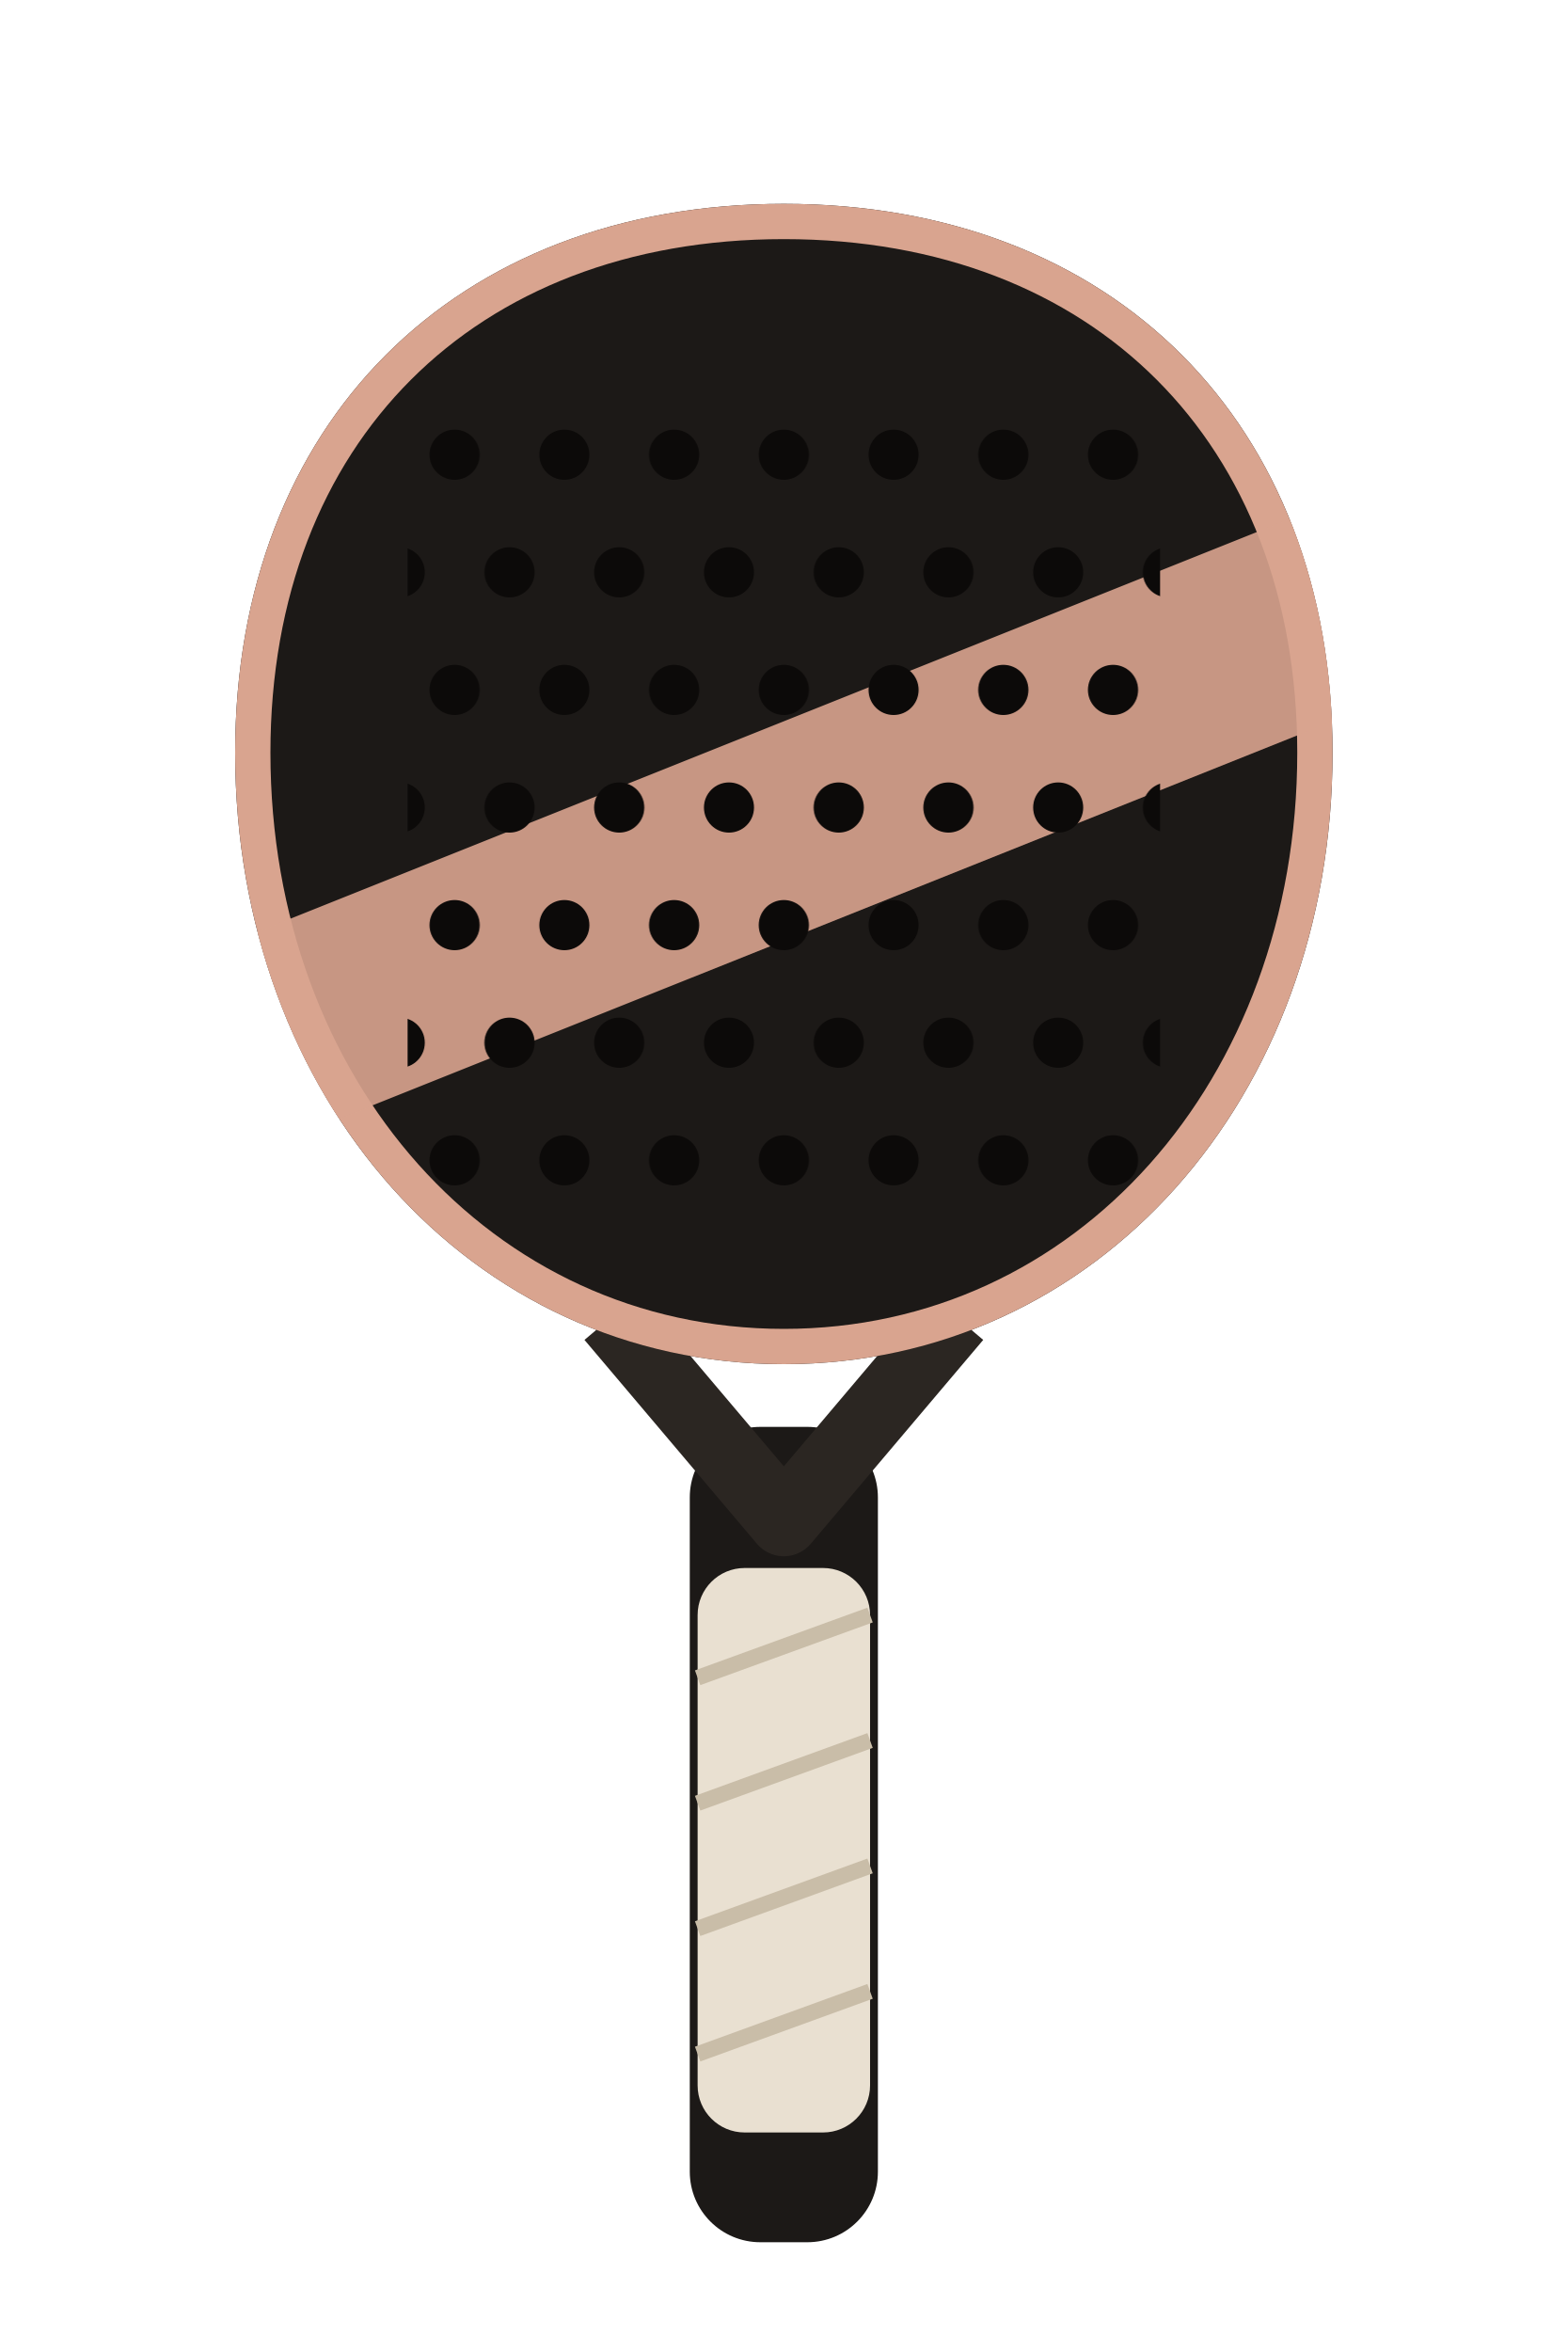
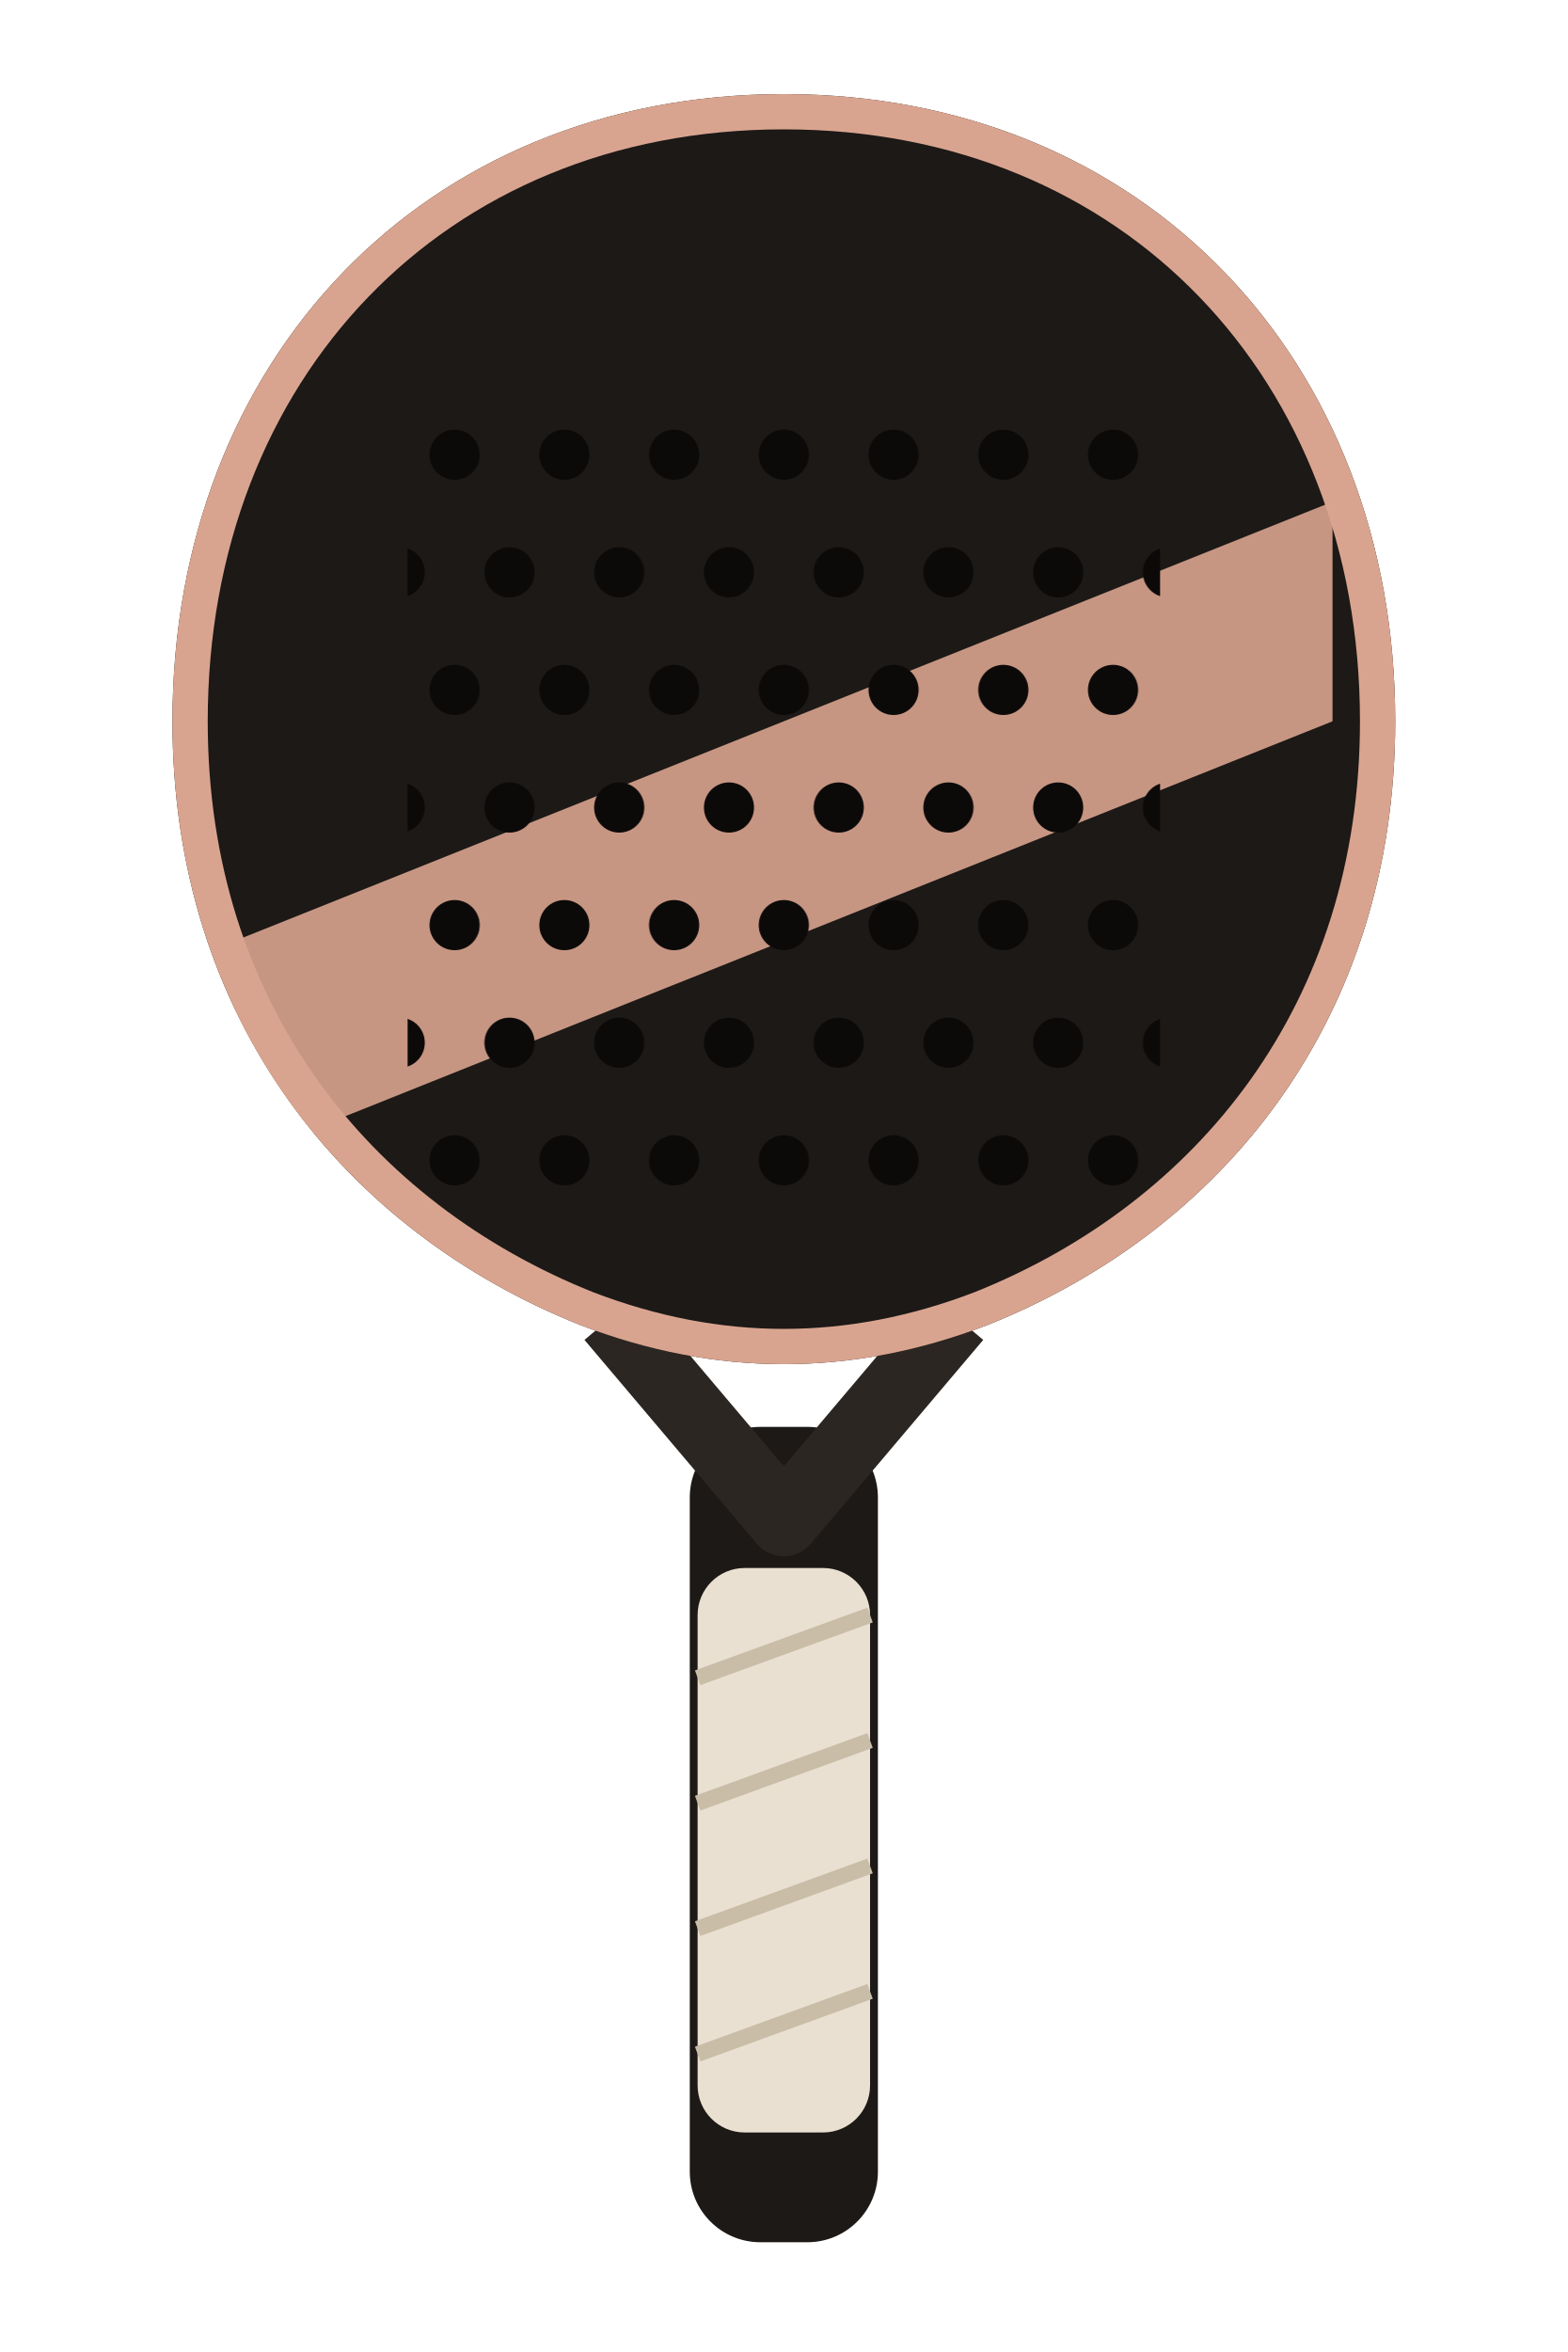
<svg xmlns="http://www.w3.org/2000/svg" viewBox="0 0 200 300">
  <defs>
    <clipPath id="c">
-       <path d="M100 26c42 0 70 28 70 70 0 44-30 78-70 78s-70-34-70-78c0-42 28-70 70-70z" />
+       <path d="M100 12C146 12 178 46 178 92C178 130 156 157 126 169Q113 174 100 174Q87 174 74 169C44 157 22 130 22 92C22 46 54 12 100 12Z" />
    </clipPath>
    <pattern id="h" width="14" height="30" patternUnits="userSpaceOnUse" x="51" y="51">
      <circle cx="7" cy="7" r="3.2" fill="#0c0a09" />
      <circle cx="14" cy="22" r="3.2" fill="#0c0a09" />
      <circle cx="0" cy="22" r="3.2" fill="#0c0a09" />
    </pattern>
  </defs>
  <rect x="88" y="182" width="24" height="104" rx="9" fill="#1c1917" />
  <rect x="89" y="200" width="22" height="72" rx="6" fill="#e9e0d1" />
  <path d="M89 214l22-8M89 230l22-8M89 246l22-8M89 262l22-8" stroke="#c9bda8" stroke-width="2" />
  <path d="M78 168l22 26 22-26" fill="none" stroke="#2b2622" stroke-width="9" stroke-linejoin="round" />
-   <path d="M100 26c42 0 70 28 70 70 0 44-30 78-70 78s-70-34-70-78c0-42 28-70 70-70z" fill="#1c1917" />
+   <path d="M100 12C146 12 178 46 178 92C178 130 156 157 126 169Q113 174 100 174Q87 174 74 169C44 157 22 130 22 92C22 46 54 12 100 12Z" fill="#1c1917" />
  <g clip-path="url(#c)">
-     <path d="M100 26c42 0 70 28 70 70 0 44-30 78-70 78s-70-34-70-78c0-42 28-70 70-70z" fill="none" stroke="#d9a48f" stroke-width="9" />
+     <path d="M100 12C146 12 178 46 178 92C178 130 156 157 126 169Q113 174 100 174Q87 174 74 169C44 157 22 130 22 92C22 46 54 12 100 12Z" fill="none" stroke="#d9a48f" stroke-width="9" />
    <path d="M30 120 L170 64 L170 92 L30 148z" fill="#d9a48f" opacity=".9" />
    <rect x="52" y="50" width="96" height="108" fill="url(#h)" />
  </g>
</svg>
